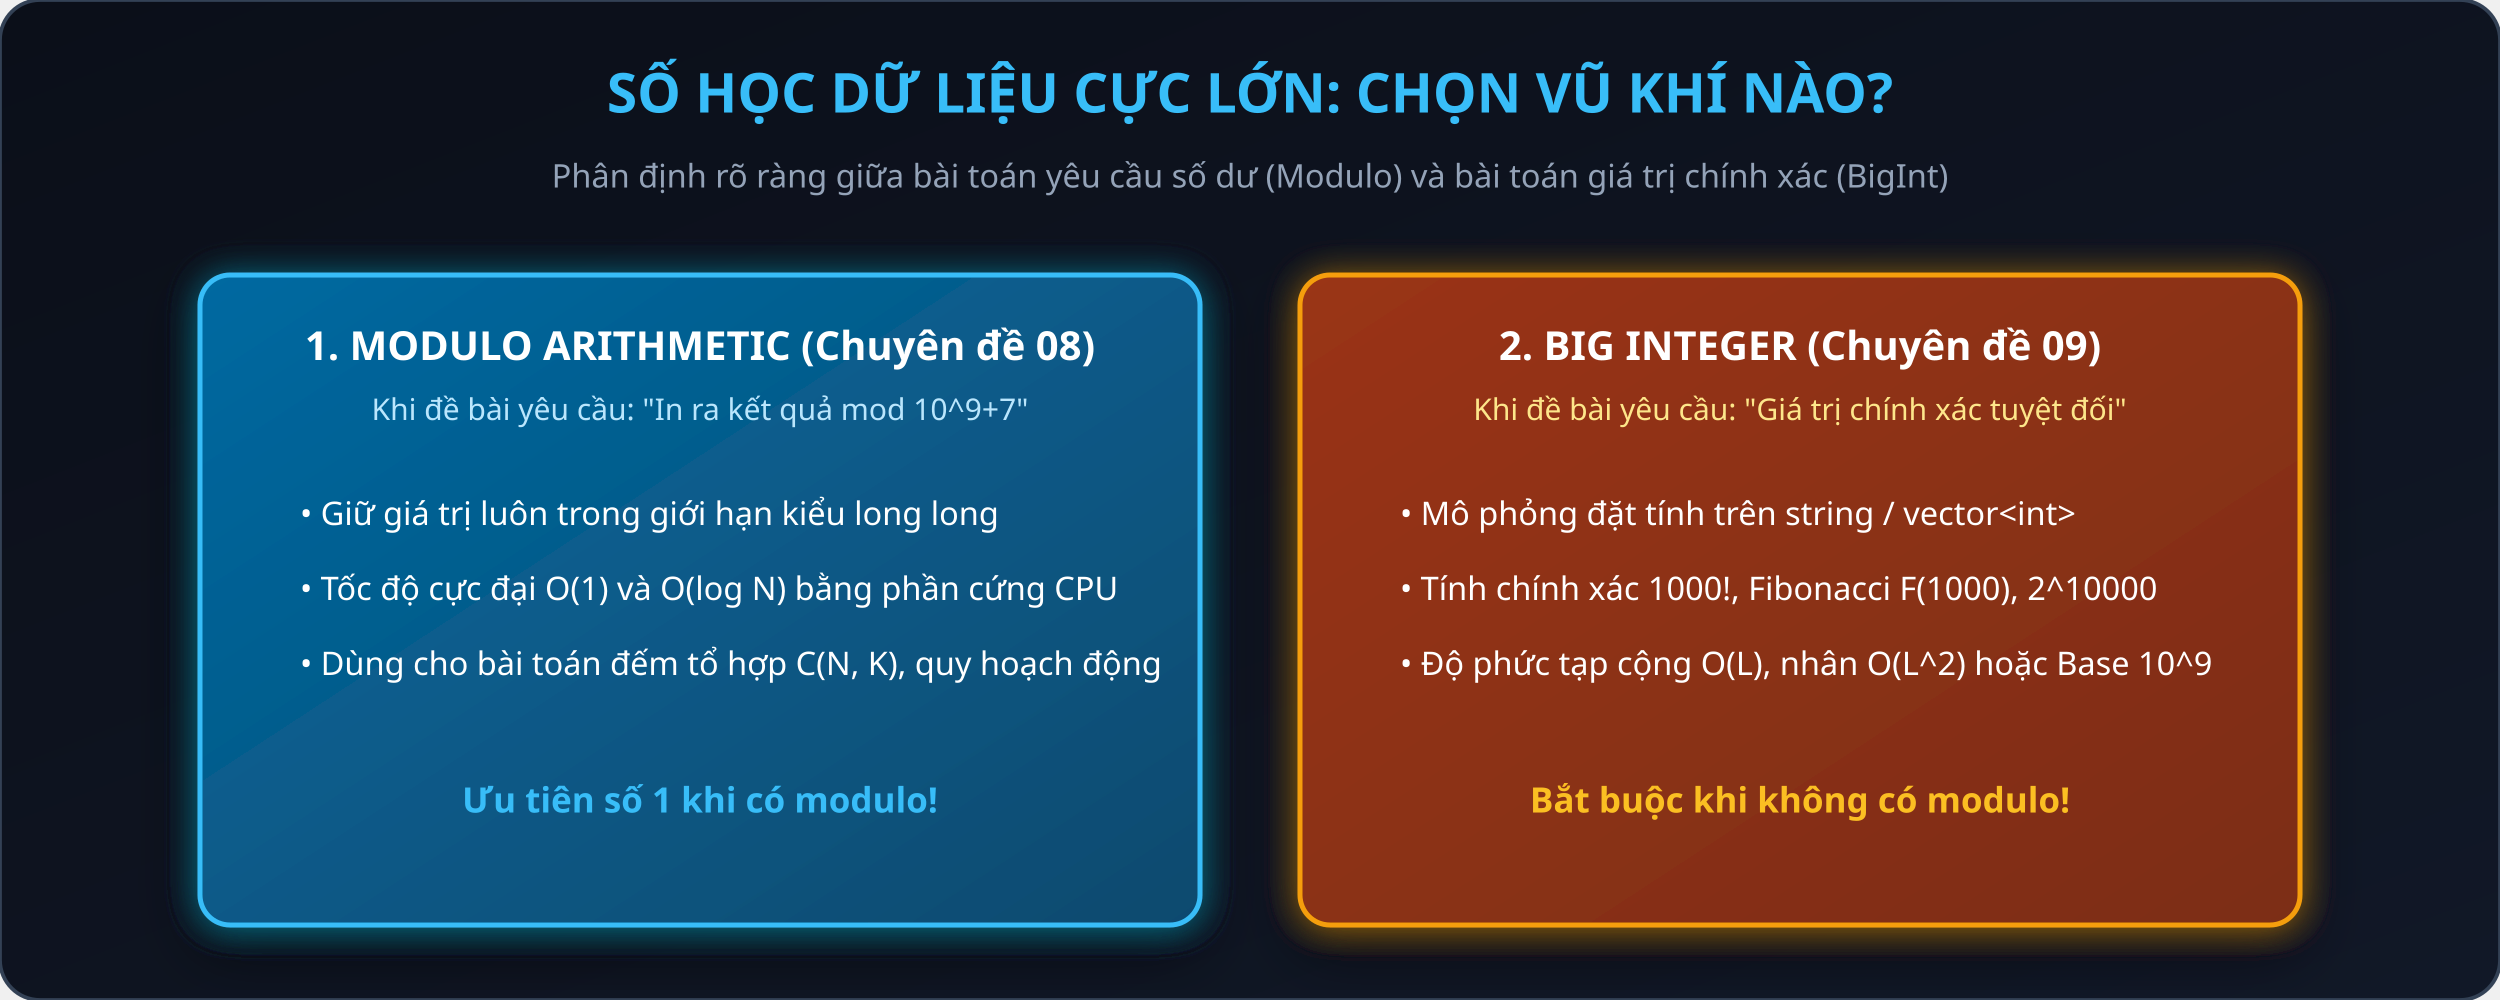
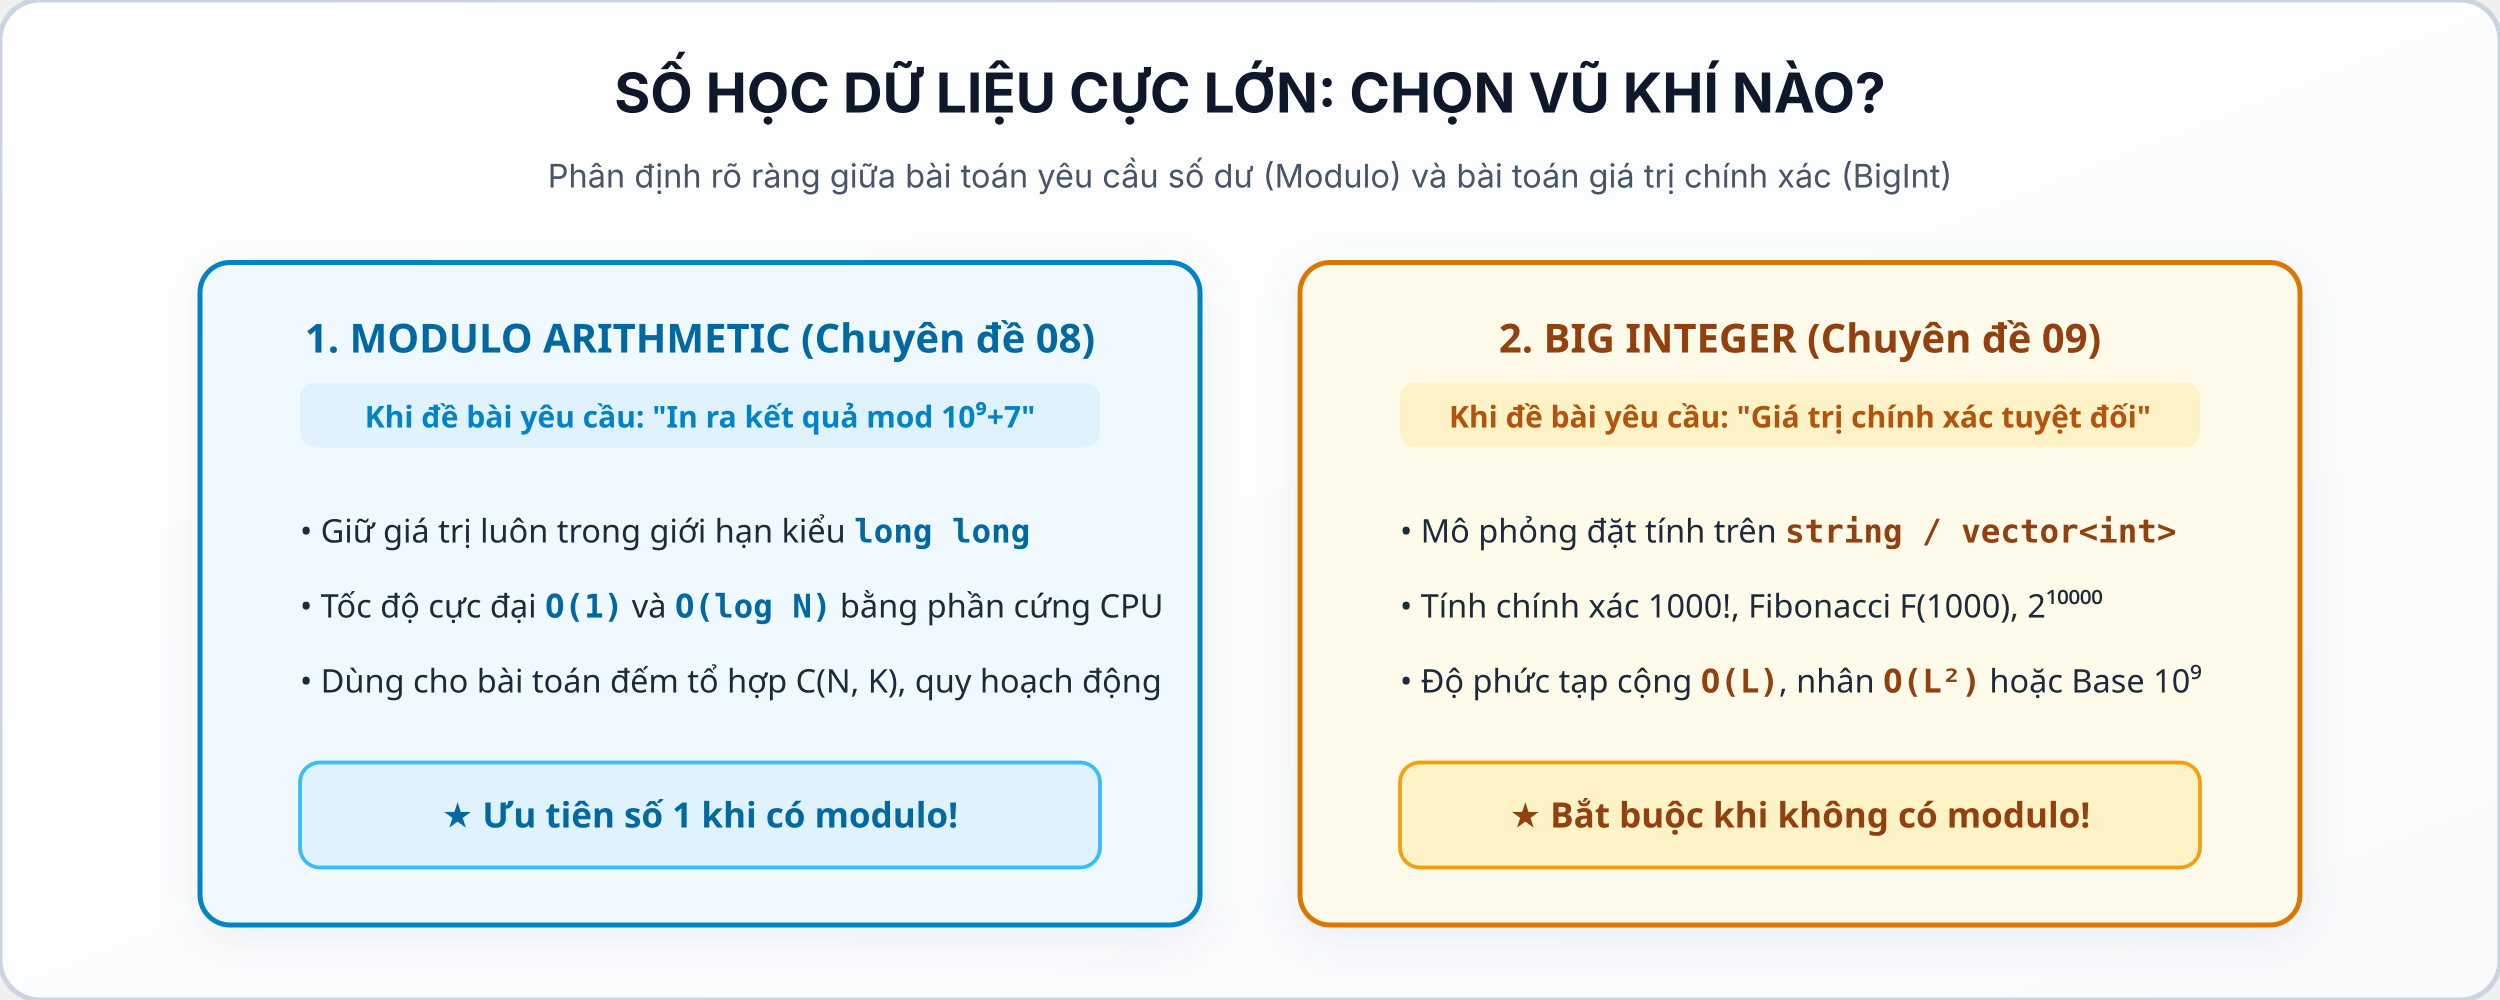
<svg xmlns="http://www.w3.org/2000/svg" viewBox="0 0 1000 400" width="100%" height="100%">
  <defs>
    <linearGradient id="bgGrad" x1="0%" y1="0%" x2="100%" y2="100%">
-       <stop offset="0%" stop-color="#0b0f19" />
-       <stop offset="100%" stop-color="#111827" />
+       <stop offset="0%" stop-color="#FFFFFF" />
+       <stop offset="100%" stop-color="#F8FAFC" />
    </linearGradient>
-     <linearGradient id="blueCard" x1="0%" y1="0%" x2="100%" y2="100%">
-       <stop offset="0%" stop-color="#1e293b" />
-       <stop offset="100%" stop-color="#0f172a" />
-     </linearGradient>
-     <linearGradient id="cyanCard" x1="0%" y1="0%" x2="100%" y2="100%">
-       <stop offset="0%" stop-color="#0369a1" />
-       <stop offset="100%" stop-color="#0c4a6e" />
-     </linearGradient>
-     <linearGradient id="greenCard" x1="0%" y1="0%" x2="100%" y2="100%">
-       <stop offset="0%" stop-color="#065f46" />
-       <stop offset="100%" stop-color="#064e3b" />
-     </linearGradient>
-     <linearGradient id="purpleCard" x1="0%" y1="0%" x2="100%" y2="100%">
-       <stop offset="0%" stop-color="#581c87" />
-       <stop offset="100%" stop-color="#3b0764" />
-     </linearGradient>
-     <linearGradient id="redCard" x1="0%" y1="0%" x2="100%" y2="100%">
-       <stop offset="0%" stop-color="#991b1b" />
-       <stop offset="100%" stop-color="#7f1d1d" />
-     </linearGradient>
-     <linearGradient id="amberCard" x1="0%" y1="0%" x2="100%" y2="100%">
-       <stop offset="0%" stop-color="#9a3412" />
-       <stop offset="100%" stop-color="#7c2d12" />
-     </linearGradient>
-     <filter id="glowCyan" x="-20%" y="-20%" width="140%" height="140%">
-       <feDropShadow dx="0" dy="0" stdDeviation="6" flood-color="#06b6d4" flood-opacity="0.4" />
+     <filter id="cardShadow" x="-10%" y="-10%" width="120%" height="120%">
+       <feDropShadow dx="0" dy="4" stdDeviation="8" flood-color="#64748B" flood-opacity="0.1" />
    </filter>
-     <filter id="glowGreen" x="-20%" y="-20%" width="140%" height="140%">
-       <feDropShadow dx="0" dy="0" stdDeviation="6" flood-color="#10b981" flood-opacity="0.4" />
-     </filter>
-     <filter id="glowAmber" x="-20%" y="-20%" width="140%" height="140%">
-       <feDropShadow dx="0" dy="0" stdDeviation="6" flood-color="#f59e0b" flood-opacity="0.4" />
-     </filter>
-     <filter id="glowPurple" x="-20%" y="-20%" width="140%" height="140%">
-       <feDropShadow dx="0" dy="0" stdDeviation="6" flood-color="#a855f7" flood-opacity="0.4" />
-     </filter>
-     <filter id="glowRed" x="-20%" y="-20%" width="140%" height="140%">
-       <feDropShadow dx="0" dy="0" stdDeviation="6" flood-color="#ef4444" flood-opacity="0.4" />
-     </filter>
-     <filter id="cardShadow" x="-10%" y="-10%" width="120%" height="120%">
-       <feDropShadow dx="0" dy="8" stdDeviation="12" flood-color="#000000" flood-opacity="0.6" />
-     </filter>
-     <marker id="arrowCyan" markerWidth="8" markerHeight="8" refX="6" refY="4" orient="auto">
-       <path d="M 0 0 L 8 4 L 0 8 Z" fill="#38bdf8" />
-     </marker>
-     <marker id="arrowGreen" markerWidth="8" markerHeight="8" refX="6" refY="4" orient="auto">
-       <path d="M 0 0 L 8 4 L 0 8 Z" fill="#34d399" />
-     </marker>
-     <marker id="arrowAmber" markerWidth="8" markerHeight="8" refX="6" refY="4" orient="auto">
-       <path d="M 0 0 L 8 4 L 0 8 Z" fill="#fbbf24" />
-     </marker>
-     <marker id="arrowRed" markerWidth="8" markerHeight="8" refX="6" refY="4" orient="auto">
-       <path d="M 0 0 L 8 4 L 0 8 Z" fill="#f87171" />
-     </marker>
-     <marker id="arrowPurple" markerWidth="8" markerHeight="8" refX="6" refY="4" orient="auto">
-       <path d="M 0 0 L 8 4 L 0 8 Z" fill="#c084fc" />
-     </marker>
  </defs>
-   <rect width="1000" height="400" fill="url(#bgGrad)" rx="16" />
-   <rect width="1000" height="400" fill="none" stroke="#334155" stroke-width="1.5" rx="16" />
-   <text x="500" y="45" fill="#38bdf8" font-family="system-ui, sans-serif" font-size="22" font-weight="bold" text-anchor="middle">SỐ HỌC DỮ LIỆU CỰC LỚN: CHỌN VŨ KHÍ NÀO?</text>
-   <text x="500" y="75" fill="#94a3b8" font-family="system-ui, sans-serif" font-size="13" text-anchor="middle">Phân định rõ ràng giữa bài toán yêu cầu số dư (Modulo) và bài toán giá trị chính xác (BigInt)</text>
-   <g transform="translate(80, 110)" filter="url(#cardShadow)">
-     <rect width="400" height="260" rx="12" fill="url(#cyanCard)" stroke="#38bdf8" stroke-width="2" filter="url(#glowCyan)" />
-     <text x="200" y="34" fill="#ffffff" font-family="system-ui, sans-serif" font-size="16" font-weight="bold" text-anchor="middle">1. MODULO ARITHMETIC (Chuyên đề 08)</text>
-     <text x="200" y="58" fill="#bae6fd" font-family="system-ui, sans-serif" font-size="12" text-anchor="middle">Khi đề bài yêu cầu: "In ra kết quả mod 10^9+7"</text>
-     <text x="40" y="100" fill="#ffffff" font-family="system-ui, sans-serif" font-size="13">• Giữ giá trị luôn trong giới hạn kiểu long long</text>
-     <text x="40" y="130" fill="#ffffff" font-family="system-ui, sans-serif" font-size="13">• Tốc độ cực đại O(1) và O(log N) bằng phần cứng CPU</text>
-     <text x="40" y="160" fill="#ffffff" font-family="system-ui, sans-serif" font-size="13">• Dùng cho bài toán đếm tổ hợp C(N, K), quy hoạch động</text>
-     <text x="200" y="215" fill="#38bdf8" font-family="system-ui, sans-serif" font-size="14" font-weight="bold" text-anchor="middle">Ưu tiên số 1 khi có modulo!</text>
+   <rect width="1000" height="400" fill="url(#bgGrad)" stroke="#CBD5E1" stroke-width="2" rx="16" />
+   <text x="500" y="45" fill="#0F172A" font-family="system-ui, -apple-system, sans-serif" font-size="22" font-weight="bold" text-anchor="middle">SỐ HỌC DỮ LIỆU CỰC LỚN: CHỌN VŨ KHÍ NÀO?</text>
+   <text x="500" y="75" fill="#475569" font-family="system-ui, -apple-system, sans-serif" font-size="13" text-anchor="middle">Phân định rõ ràng giữa bài toán yêu cầu số dư (Modulo) và bài toán giá trị chính xác (BigInt)</text>
+   <g transform="translate(80, 105)" filter="url(#cardShadow)">
+     <rect width="400" height="265" rx="12" fill="#F0F9FF" stroke="#0284C7" stroke-width="2" />
+     <text x="200" y="36" fill="#0369A1" font-family="system-ui, sans-serif" font-size="16" font-weight="bold" text-anchor="middle">1. MODULO ARITHMETIC (Chuyên đề 08)</text>
+     <rect x="40" y="48" width="320" height="26" rx="6" fill="#E0F2FE" />
+     <text x="200" y="66" fill="#0284C7" font-family="system-ui, sans-serif" font-size="12" font-weight="600" text-anchor="middle">Khi đề bài yêu cầu: "In ra kết quả mod 10⁹+7"</text>
+     <text x="40" y="112" fill="#1E293B" font-family="system-ui, sans-serif" font-size="13">• Giữ giá trị luôn trong giới hạn kiểu <tspan font-family="monospace" font-weight="bold" fill="#0369A1">long long</tspan>
+     </text>
+     <text x="40" y="142" fill="#1E293B" font-family="system-ui, sans-serif" font-size="13">• Tốc độ cực đại <tspan font-family="monospace" font-weight="bold" fill="#0369A1">O(1)</tspan> và <tspan font-family="monospace" font-weight="bold" fill="#0369A1">O(log N)</tspan> bằng phần cứng CPU</text>
+     <text x="40" y="172" fill="#1E293B" font-family="system-ui, sans-serif" font-size="13">• Dùng cho bài toán đếm tổ hợp C(N, K), quy hoạch động</text>
+     <rect x="40" y="200" width="320" height="42" rx="8" fill="#E0F2FE" stroke="#38BDF8" stroke-width="1.5" />
+     <text x="200" y="226" fill="#0369A1" font-family="system-ui, sans-serif" font-size="14" font-weight="bold" text-anchor="middle">★ Ưu tiên số 1 khi có modulo!</text>
  </g>
-   <g transform="translate(520, 110)" filter="url(#cardShadow)">
-     <rect width="400" height="260" rx="12" fill="url(#amberCard)" stroke="#f59e0b" stroke-width="2" filter="url(#glowAmber)" />
-     <text x="200" y="34" fill="#ffffff" font-family="system-ui, sans-serif" font-size="16" font-weight="bold" text-anchor="middle">2. BIG INTEGER (Chuyên đề 09)</text>
-     <text x="200" y="58" fill="#fde68a" font-family="system-ui, sans-serif" font-size="12" text-anchor="middle">Khi đề bài yêu cầu: "Giá trị chính xác tuyệt đối"</text>
-     <text x="40" y="100" fill="#ffffff" font-family="system-ui, sans-serif" font-size="13">• Mô phỏng đặt tính trên string / vector&lt;int&gt;</text>
-     <text x="40" y="130" fill="#ffffff" font-family="system-ui, sans-serif" font-size="13">• Tính chính xác 1000!, Fibonacci F(1000), 2^10000</text>
-     <text x="40" y="160" fill="#ffffff" font-family="system-ui, sans-serif" font-size="13">• Độ phức tạp cộng O(L), nhân O(L^2) hoặc Base 10^9</text>
-     <text x="200" y="215" fill="#fbbf24" font-family="system-ui, sans-serif" font-size="14" font-weight="bold" text-anchor="middle">Bắt buộc khi không có modulo!</text>
+   <g transform="translate(520, 105)" filter="url(#cardShadow)">
+     <rect width="400" height="265" rx="12" fill="#FFFBEB" stroke="#D97706" stroke-width="2" />
+     <text x="200" y="36" fill="#92400E" font-family="system-ui, sans-serif" font-size="16" font-weight="bold" text-anchor="middle">2. BIG INTEGER (Chuyên đề 09)</text>
+     <rect x="40" y="48" width="320" height="26" rx="6" fill="#FEF3C7" />
+     <text x="200" y="66" fill="#B45309" font-family="system-ui, sans-serif" font-size="12" font-weight="600" text-anchor="middle">Khi đề bài yêu cầu: "Giá trị chính xác tuyệt đối"</text>
+     <text x="40" y="112" fill="#1E293B" font-family="system-ui, sans-serif" font-size="13">• Mô phỏng đặt tính trên <tspan font-family="monospace" font-weight="bold" fill="#92400E">string / vector&lt;int&gt;</tspan>
+     </text>
+     <text x="40" y="142" fill="#1E293B" font-family="system-ui, sans-serif" font-size="13">• Tính chính xác 1000!, Fibonacci F(1000), 2¹⁰⁰⁰⁰</text>
+     <text x="40" y="172" fill="#1E293B" font-family="system-ui, sans-serif" font-size="13">• Độ phức tạp cộng <tspan font-family="monospace" font-weight="bold" fill="#92400E">O(L)</tspan>, nhân <tspan font-family="monospace" font-weight="bold" fill="#92400E">O(L²)</tspan> hoặc Base 10⁹</text>
+     <rect x="40" y="200" width="320" height="42" rx="8" fill="#FEF3C7" stroke="#F59E0B" stroke-width="1.5" />
+     <text x="200" y="226" fill="#92400E" font-family="system-ui, sans-serif" font-size="14" font-weight="bold" text-anchor="middle">★ Bắt buộc khi không có modulo!</text>
  </g>
</svg>
